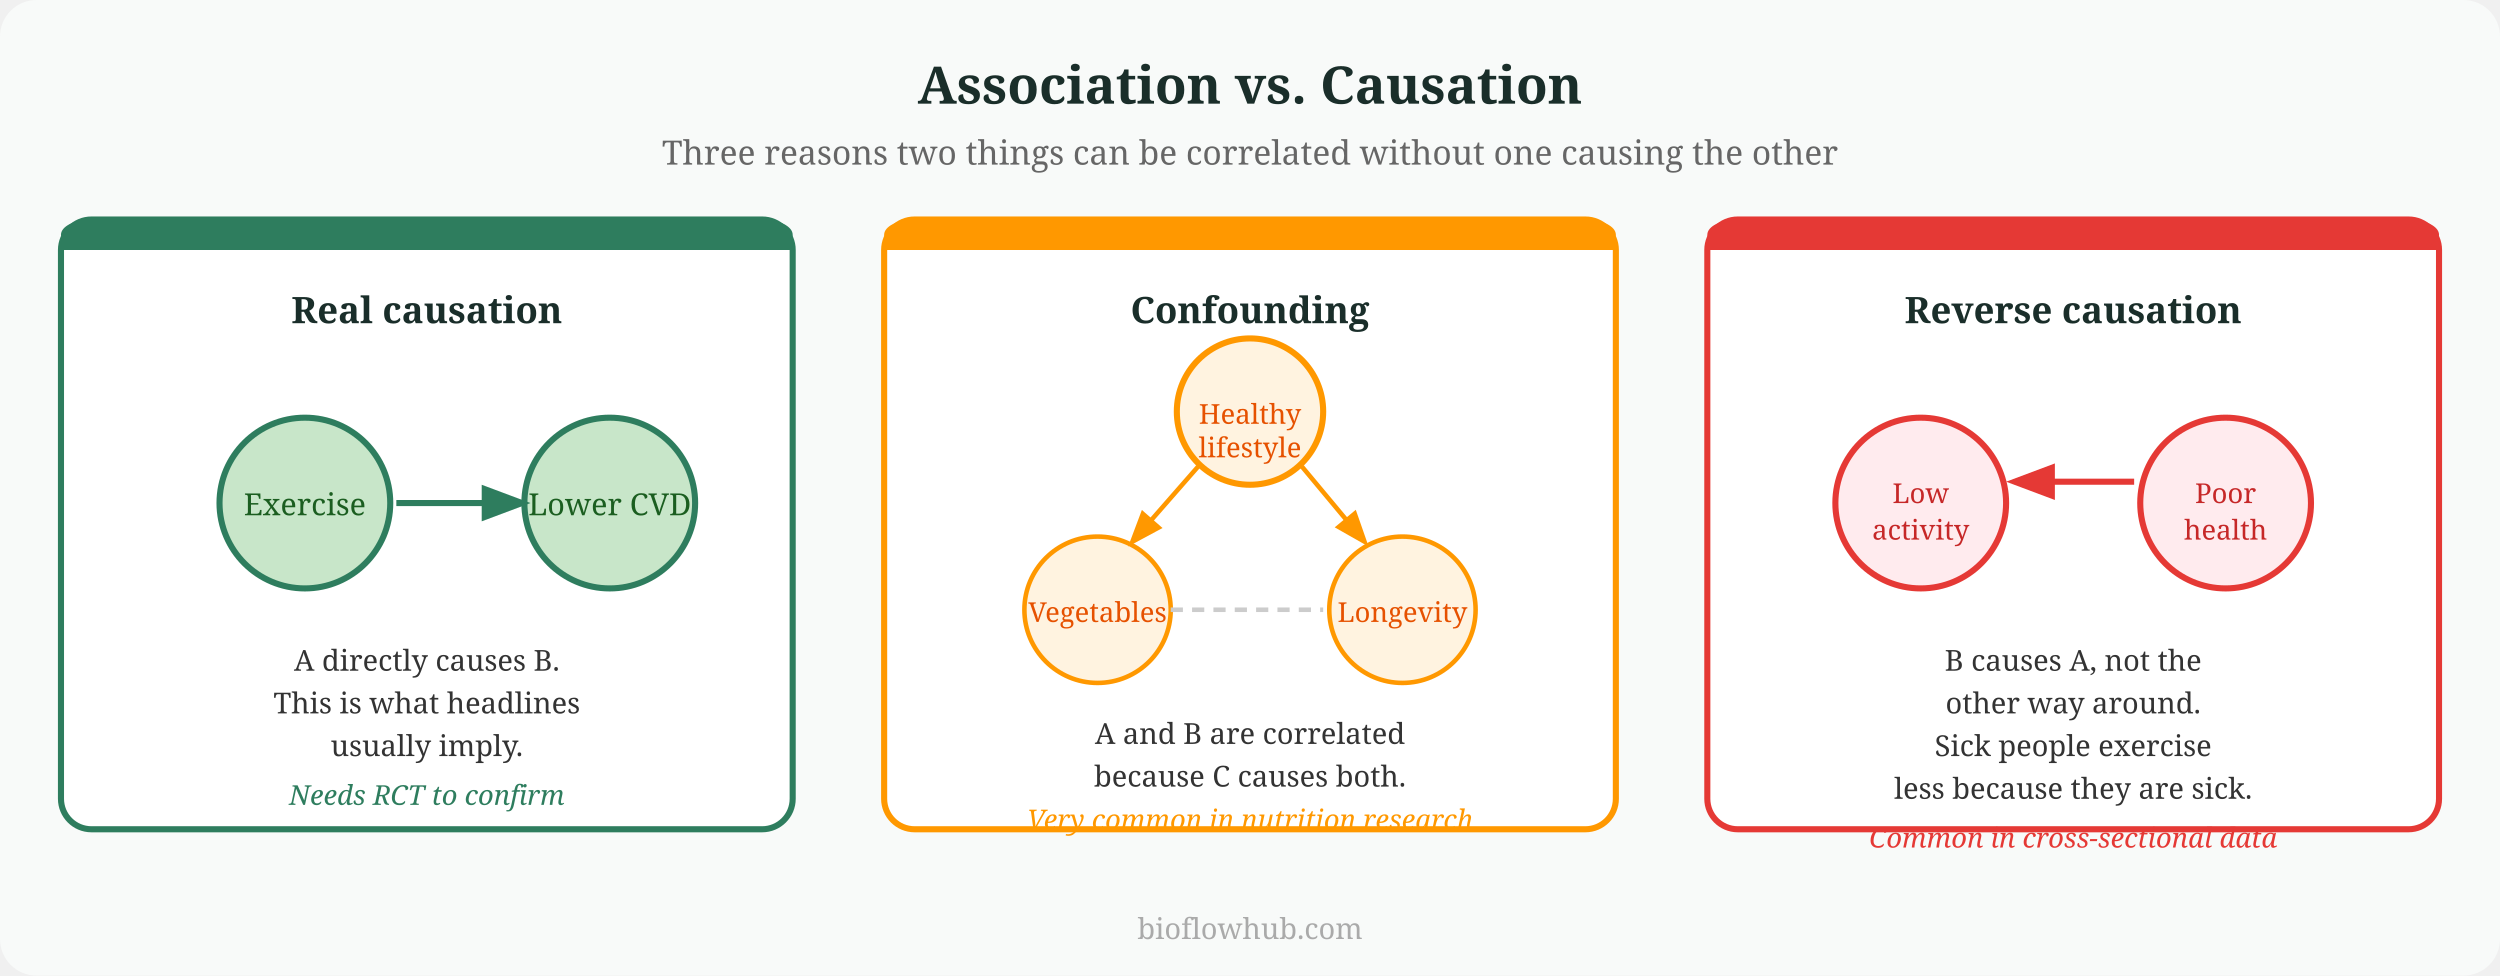
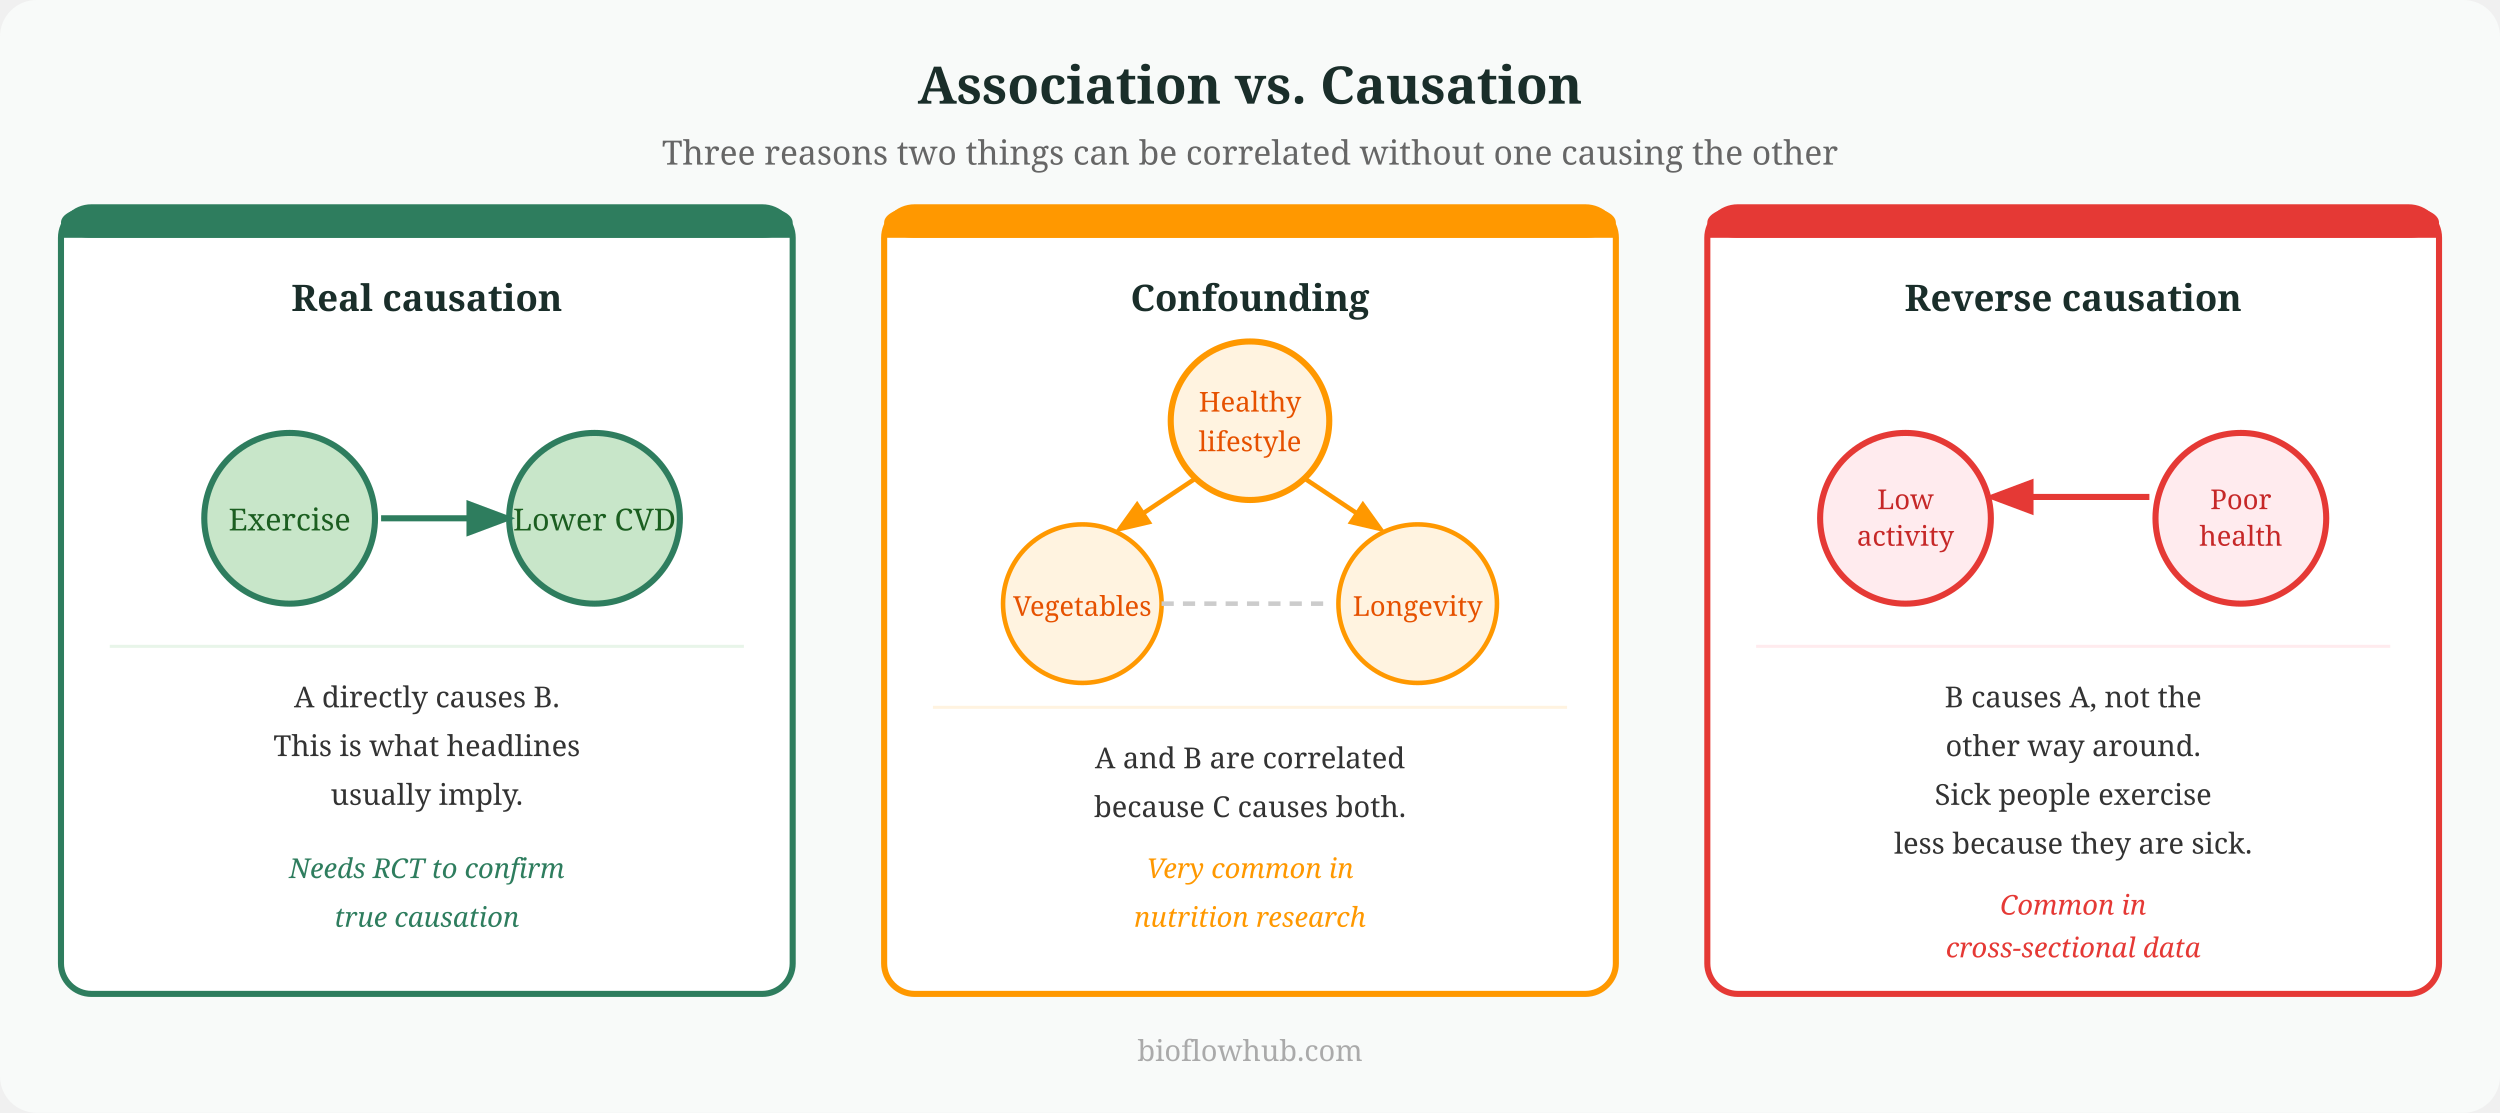
- <svg xmlns="http://www.w3.org/2000/svg" viewBox="0 0 820 320" font-family="Georgia, serif">
-   <rect width="820" height="320" fill="#f8faf9" rx="12" />
+ <svg xmlns="http://www.w3.org/2000/svg" viewBox="0 0 820 365" font-family="Georgia, serif">
+   <rect width="820" height="365" fill="#f8faf9" rx="12" />
  <text x="410" y="34" text-anchor="middle" font-size="17" font-weight="bold" fill="#1a2e2a">Association vs. Causation</text>
  <text x="410" y="54" text-anchor="middle" font-size="11" fill="#666">Three reasons two things can be correlated without one causing the other</text>
-   <rect x="20" y="72" width="240" height="200" rx="10" fill="#fff" stroke="#2e7d5e" stroke-width="2" />
-   <rect x="20" y="72" width="240" height="10" rx="10" fill="#2e7d5e" />
-   <rect x="20" y="78" width="240" height="4" fill="#2e7d5e" />
-   <text x="140" y="106" text-anchor="middle" font-size="12" font-weight="bold" fill="#1a2e2a">Real causation</text>
-   <circle cx="100" cy="165" r="28" fill="#c8e6c9" stroke="#2e7d5e" stroke-width="2" />
-   <text x="100" y="169" text-anchor="middle" font-size="10" fill="#1b5e20">Exercise</text>
-   <circle cx="200" cy="165" r="28" fill="#c8e6c9" stroke="#2e7d5e" stroke-width="2" />
-   <text x="200" y="169" text-anchor="middle" font-size="10" fill="#1b5e20">Lower CVD</text>
-   <line x1="130" y1="165" x2="170" y2="165" stroke="#2e7d5e" stroke-width="2" marker-end="url(#green)" />
+   <rect x="20" y="68" width="240" height="258" rx="10" fill="#fff" stroke="#2e7d5e" stroke-width="2" />
+   <rect x="20" y="68" width="240" height="10" rx="10" fill="#2e7d5e" />
+   <rect x="20" y="74" width="240" height="4" fill="#2e7d5e" />
+   <text x="140" y="102" text-anchor="middle" font-size="12" font-weight="bold" fill="#1a2e2a">Real causation</text>
+   <circle cx="95" cy="170" r="28" fill="#c8e6c9" stroke="#2e7d5e" stroke-width="2" />
+   <text x="95" y="174" text-anchor="middle" font-size="10" fill="#1b5e20">Exercise</text>
+   <circle cx="195" cy="170" r="28" fill="#c8e6c9" stroke="#2e7d5e" stroke-width="2" />
+   <text x="195" y="174" text-anchor="middle" font-size="10" fill="#1b5e20">Lower CVD</text>
+   <line x1="125" y1="170" x2="165" y2="170" stroke="#2e7d5e" stroke-width="2" marker-end="url(#green)" />
  <defs>
    <marker id="green" markerWidth="8" markerHeight="8" refX="6" refY="3" orient="auto">
      <path d="M0,0 L0,6 L8,3 z" fill="#2e7d5e" />
    </marker>
    <marker id="orange" markerWidth="8" markerHeight="8" refX="6" refY="3" orient="auto">
      <path d="M0,0 L0,6 L8,3 z" fill="#ff9800" />
    </marker>
    <marker id="red" markerWidth="8" markerHeight="8" refX="6" refY="3" orient="auto">
      <path d="M0,0 L0,6 L8,3 z" fill="#e53935" />
    </marker>
  </defs>
-   <text x="140" y="220" text-anchor="middle" font-size="9.5" fill="#333">A directly causes B.</text>
-   <text x="140" y="234" text-anchor="middle" font-size="9.5" fill="#333">This is what headlines</text>
-   <text x="140" y="248" text-anchor="middle" font-size="9.5" fill="#333">usually imply.</text>
-   <text x="140" y="264" text-anchor="middle" font-size="9" fill="#2e7d5e" font-style="italic">Needs RCT to confirm</text>
-   <rect x="290" y="72" width="240" height="200" rx="10" fill="#fff" stroke="#ff9800" stroke-width="2" />
-   <rect x="290" y="72" width="240" height="10" rx="10" fill="#ff9800" />
-   <rect x="290" y="78" width="240" height="4" fill="#ff9800" />
-   <text x="410" y="106" text-anchor="middle" font-size="12" font-weight="bold" fill="#1a2e2a">Confounding</text>
-   <circle cx="410" cy="135" r="24" fill="#fff3e0" stroke="#ff9800" stroke-width="2" />
-   <text x="410" y="139" text-anchor="middle" font-size="9" fill="#e65100">Healthy</text>
-   <text x="410" y="150" text-anchor="middle" font-size="9" fill="#e65100">lifestyle</text>
-   <circle cx="360" cy="200" r="24" fill="#fff3e0" stroke="#ff9800" stroke-width="1.5" />
-   <text x="360" y="204" text-anchor="middle" font-size="9" fill="#e65100">Vegetables</text>
-   <circle cx="460" cy="200" r="24" fill="#fff3e0" stroke="#ff9800" stroke-width="1.5" />
-   <text x="460" y="204" text-anchor="middle" font-size="9" fill="#e65100">Longevity</text>
-   <line x1="393" y1="153" x2="372" y2="177" stroke="#ff9800" stroke-width="1.5" marker-end="url(#orange)" />
-   <line x1="427" y1="153" x2="447" y2="177" stroke="#ff9800" stroke-width="1.5" marker-end="url(#orange)" />
-   <line x1="384" y1="200" x2="434" y2="200" stroke="#ccc" stroke-width="1.5" stroke-dasharray="4,3" />
-   <text x="410" y="244" text-anchor="middle" font-size="9.5" fill="#333">A and B are correlated</text>
-   <text x="410" y="258" text-anchor="middle" font-size="9.5" fill="#333">because C causes both.</text>
-   <text x="410" y="272" text-anchor="middle" font-size="9" fill="#ff9800" font-style="italic">Very common in nutrition research</text>
-   <rect x="560" y="72" width="240" height="200" rx="10" fill="#fff" stroke="#e53935" stroke-width="2" />
-   <rect x="560" y="72" width="240" height="10" rx="10" fill="#e53935" />
-   <rect x="560" y="78" width="240" height="4" fill="#e53935" />
-   <text x="680" y="106" text-anchor="middle" font-size="12" font-weight="bold" fill="#1a2e2a">Reverse causation</text>
-   <circle cx="630" cy="165" r="28" fill="#ffebee" stroke="#e53935" stroke-width="2" />
-   <text x="630" y="165" text-anchor="middle" font-size="9" fill="#c62828">Low</text>
-   <text x="630" y="177" text-anchor="middle" font-size="9" fill="#c62828">activity</text>
-   <circle cx="730" cy="165" r="28" fill="#ffebee" stroke="#e53935" stroke-width="2" />
-   <text x="730" y="165" text-anchor="middle" font-size="9" fill="#c62828">Poor</text>
-   <text x="730" y="177" text-anchor="middle" font-size="9" fill="#c62828">health</text>
-   <line x1="700" y1="158" x2="662" y2="158" stroke="#e53935" stroke-width="2" marker-end="url(#red)" />
-   <text x="680" y="220" text-anchor="middle" font-size="9.5" fill="#333">B causes A, not the</text>
-   <text x="680" y="234" text-anchor="middle" font-size="9.5" fill="#333">other way around.</text>
-   <text x="680" y="248" text-anchor="middle" font-size="9.5" fill="#333">Sick people exercise</text>
-   <text x="680" y="262" text-anchor="middle" font-size="9.5" fill="#333">less because they are sick.</text>
-   <text x="680" y="278" text-anchor="middle" font-size="9" fill="#e53935" font-style="italic">Common in cross-sectional data</text>
-   <text x="410" y="308" text-anchor="middle" font-size="9.5" fill="#aaa">bioflowhub.com</text>
+   <line x1="36" y1="212" x2="244" y2="212" stroke="#e8f5e9" stroke-width="1" />
+   <text x="140" y="232" text-anchor="middle" font-size="9.5" fill="#333">A directly causes B.</text>
+   <text x="140" y="248" text-anchor="middle" font-size="9.5" fill="#333">This is what headlines</text>
+   <text x="140" y="264" text-anchor="middle" font-size="9.5" fill="#333">usually imply.</text>
+   <text x="140" y="288" text-anchor="middle" font-size="9" fill="#2e7d5e" font-style="italic">Needs RCT to confirm</text>
+   <text x="140" y="304" text-anchor="middle" font-size="9" fill="#2e7d5e" font-style="italic">true causation</text>
+   <rect x="290" y="68" width="240" height="258" rx="10" fill="#fff" stroke="#ff9800" stroke-width="2" />
+   <rect x="290" y="68" width="240" height="10" rx="10" fill="#ff9800" />
+   <rect x="290" y="74" width="240" height="4" fill="#ff9800" />
+   <text x="410" y="102" text-anchor="middle" font-size="12" font-weight="bold" fill="#1a2e2a">Confounding</text>
+   <circle cx="410" cy="138" r="26" fill="#fff3e0" stroke="#ff9800" stroke-width="2" />
+   <text x="410" y="135" text-anchor="middle" font-size="9" fill="#e65100">Healthy</text>
+   <text x="410" y="148" text-anchor="middle" font-size="9" fill="#e65100">lifestyle</text>
+   <circle cx="355" cy="198" r="26" fill="#fff3e0" stroke="#ff9800" stroke-width="1.5" />
+   <text x="355" y="202" text-anchor="middle" font-size="9" fill="#e65100">Vegetables</text>
+   <circle cx="465" cy="198" r="26" fill="#fff3e0" stroke="#ff9800" stroke-width="1.5" />
+   <text x="465" y="202" text-anchor="middle" font-size="9" fill="#e65100">Longevity</text>
+   <line x1="392" y1="157" x2="368" y2="173" stroke="#ff9800" stroke-width="1.5" marker-end="url(#orange)" />
+   <line x1="428" y1="157" x2="452" y2="173" stroke="#ff9800" stroke-width="1.5" marker-end="url(#orange)" />
+   <line x1="381" y1="198" x2="437" y2="198" stroke="#ccc" stroke-width="1.5" stroke-dasharray="4,3" />
+   <line x1="306" y1="232" x2="514" y2="232" stroke="#fff3e0" stroke-width="1" />
+   <text x="410" y="252" text-anchor="middle" font-size="9.5" fill="#333">A and B are correlated</text>
+   <text x="410" y="268" text-anchor="middle" font-size="9.5" fill="#333">because C causes both.</text>
+   <text x="410" y="288" text-anchor="middle" font-size="9" fill="#ff9800" font-style="italic">Very common in</text>
+   <text x="410" y="304" text-anchor="middle" font-size="9" fill="#ff9800" font-style="italic">nutrition research</text>
+   <rect x="560" y="68" width="240" height="258" rx="10" fill="#fff" stroke="#e53935" stroke-width="2" />
+   <rect x="560" y="68" width="240" height="10" rx="10" fill="#e53935" />
+   <rect x="560" y="74" width="240" height="4" fill="#e53935" />
+   <text x="680" y="102" text-anchor="middle" font-size="12" font-weight="bold" fill="#1a2e2a">Reverse causation</text>
+   <circle cx="625" cy="170" r="28" fill="#ffebee" stroke="#e53935" stroke-width="2" />
+   <text x="625" y="167" text-anchor="middle" font-size="9" fill="#c62828">Low</text>
+   <text x="625" y="179" text-anchor="middle" font-size="9" fill="#c62828">activity</text>
+   <circle cx="735" cy="170" r="28" fill="#ffebee" stroke="#e53935" stroke-width="2" />
+   <text x="735" y="167" text-anchor="middle" font-size="9" fill="#c62828">Poor</text>
+   <text x="735" y="179" text-anchor="middle" font-size="9" fill="#c62828">health</text>
+   <line x1="705" y1="163" x2="655" y2="163" stroke="#e53935" stroke-width="2" marker-end="url(#red)" />
+   <line x1="576" y1="212" x2="784" y2="212" stroke="#ffebee" stroke-width="1" />
+   <text x="680" y="232" text-anchor="middle" font-size="9.5" fill="#333">B causes A, not the</text>
+   <text x="680" y="248" text-anchor="middle" font-size="9.5" fill="#333">other way around.</text>
+   <text x="680" y="264" text-anchor="middle" font-size="9.5" fill="#333">Sick people exercise</text>
+   <text x="680" y="280" text-anchor="middle" font-size="9.5" fill="#333">less because they are sick.</text>
+   <text x="680" y="300" text-anchor="middle" font-size="9" fill="#e53935" font-style="italic">Common in</text>
+   <text x="680" y="314" text-anchor="middle" font-size="9" fill="#e53935" font-style="italic">cross-sectional data</text>
+   <text x="410" y="348" text-anchor="middle" font-size="9.5" fill="#aaa">bioflowhub.com</text>
</svg>
